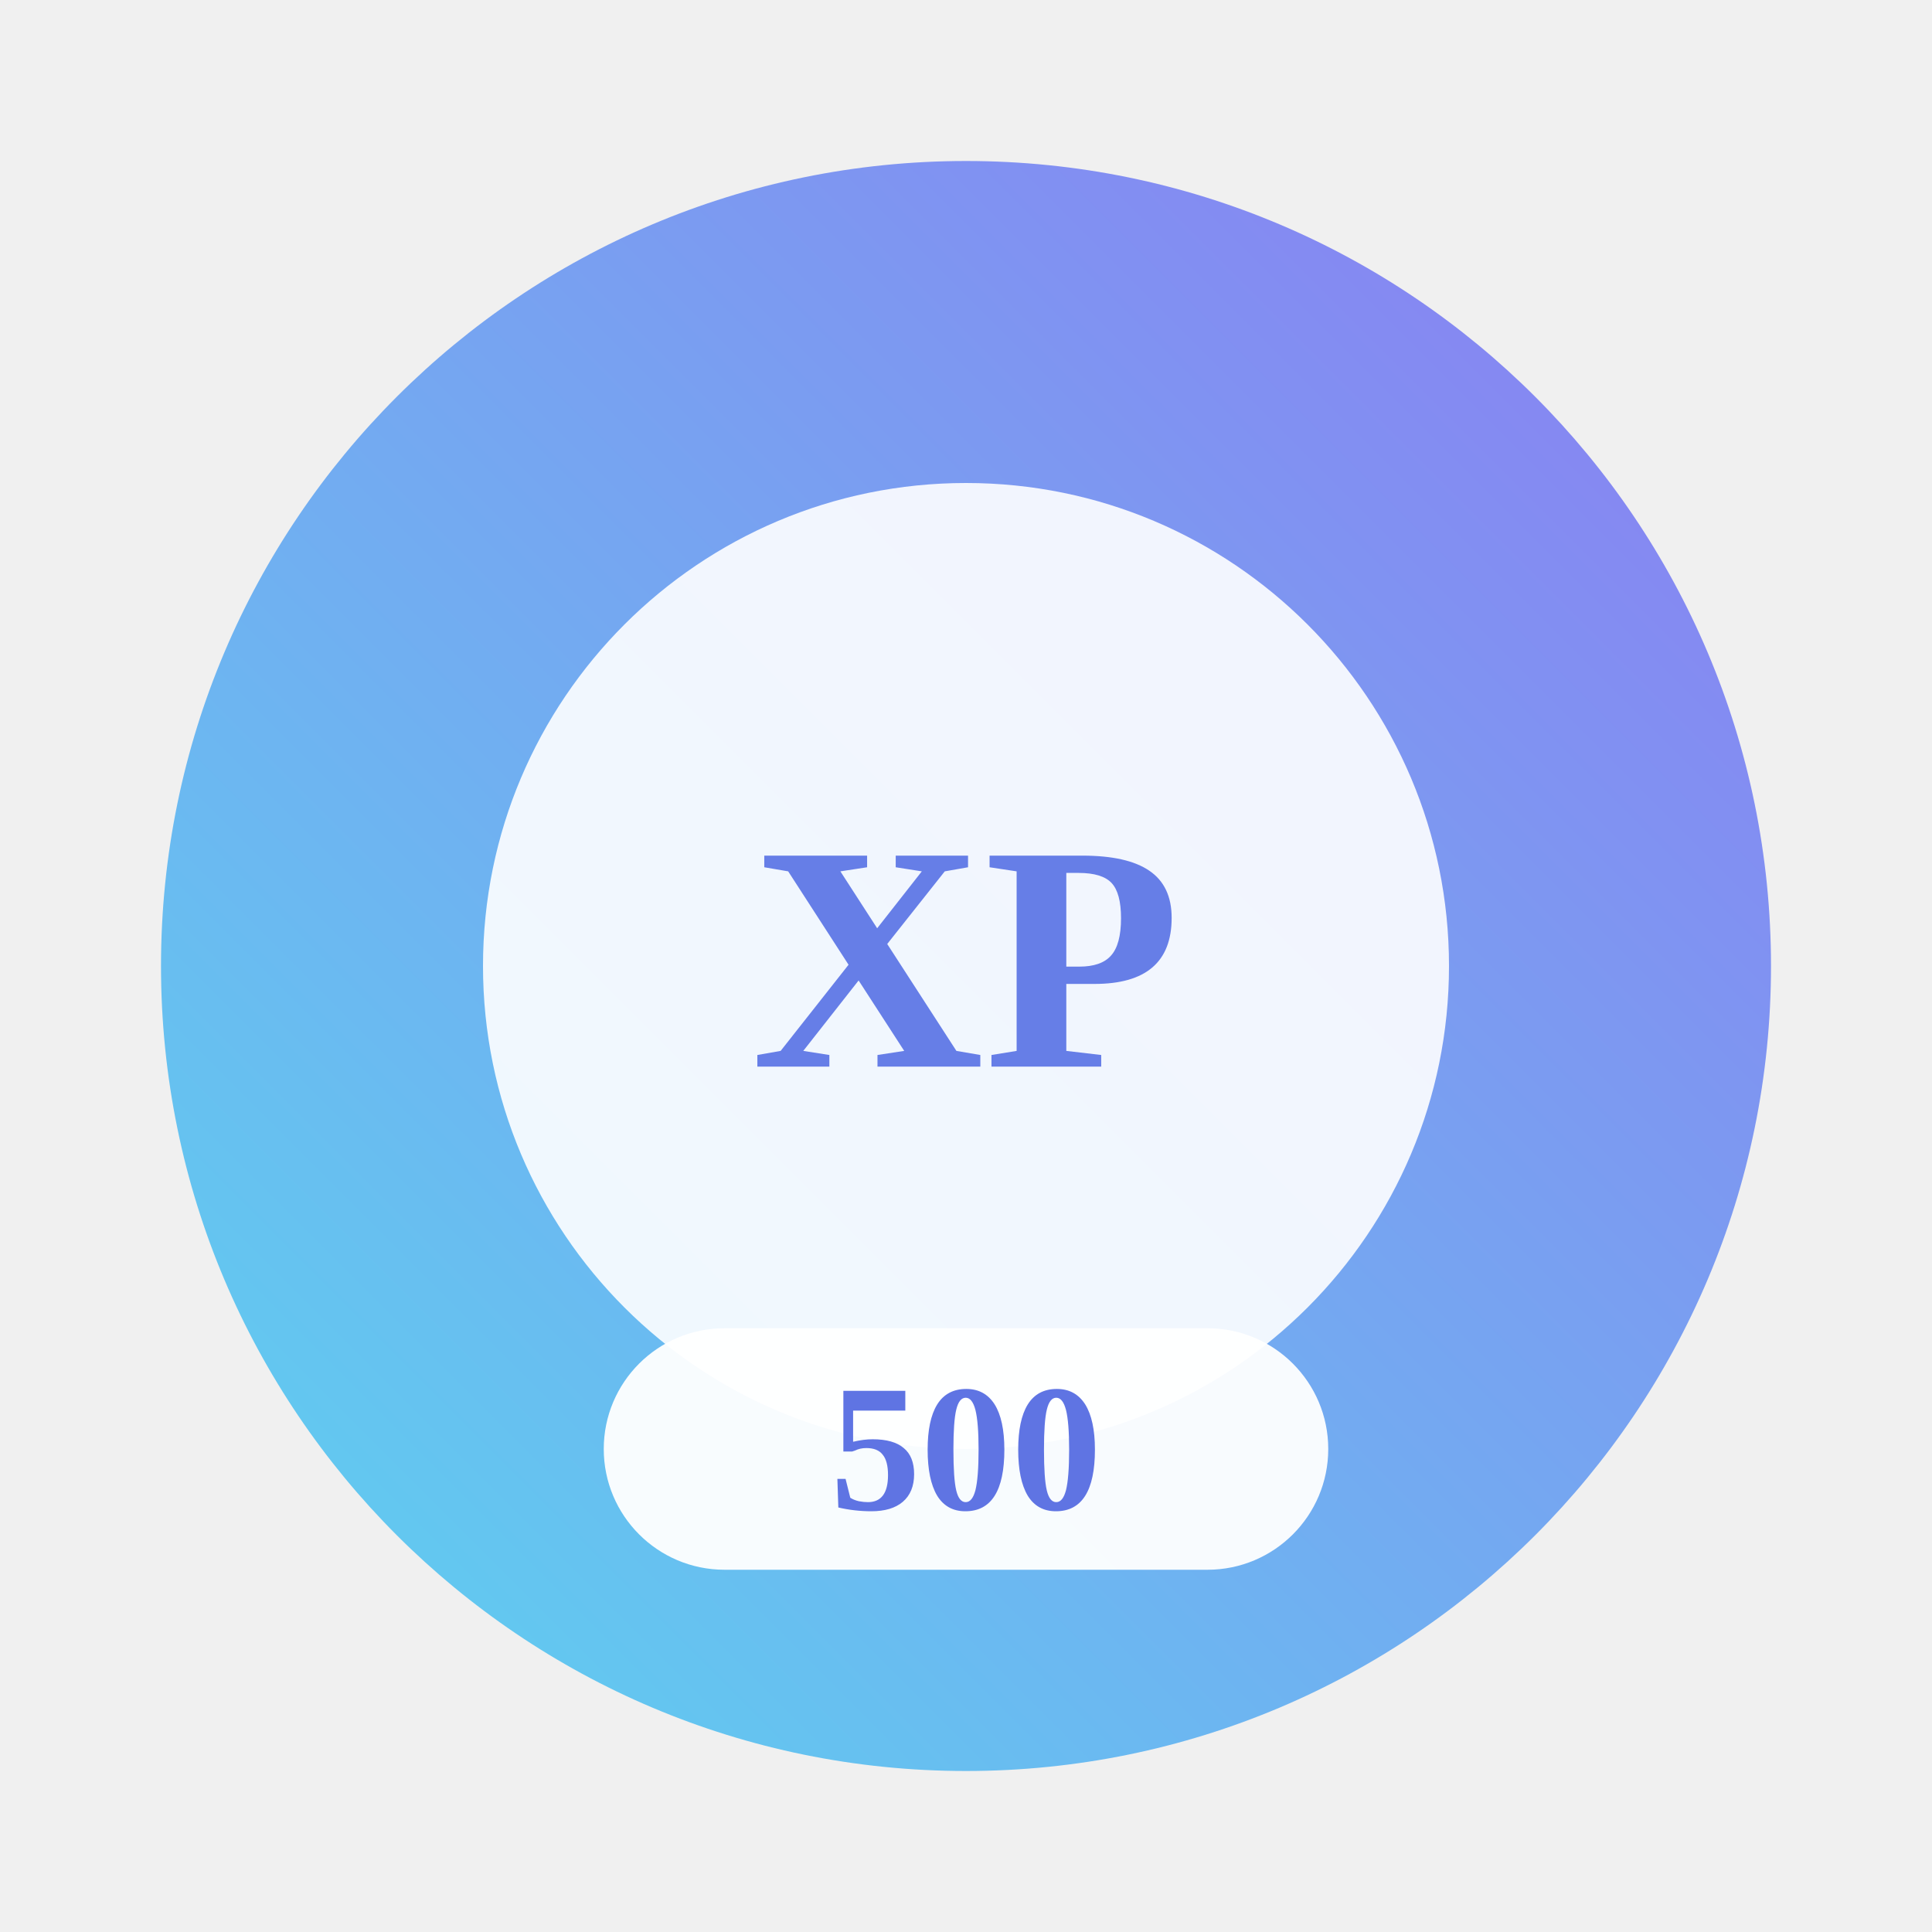
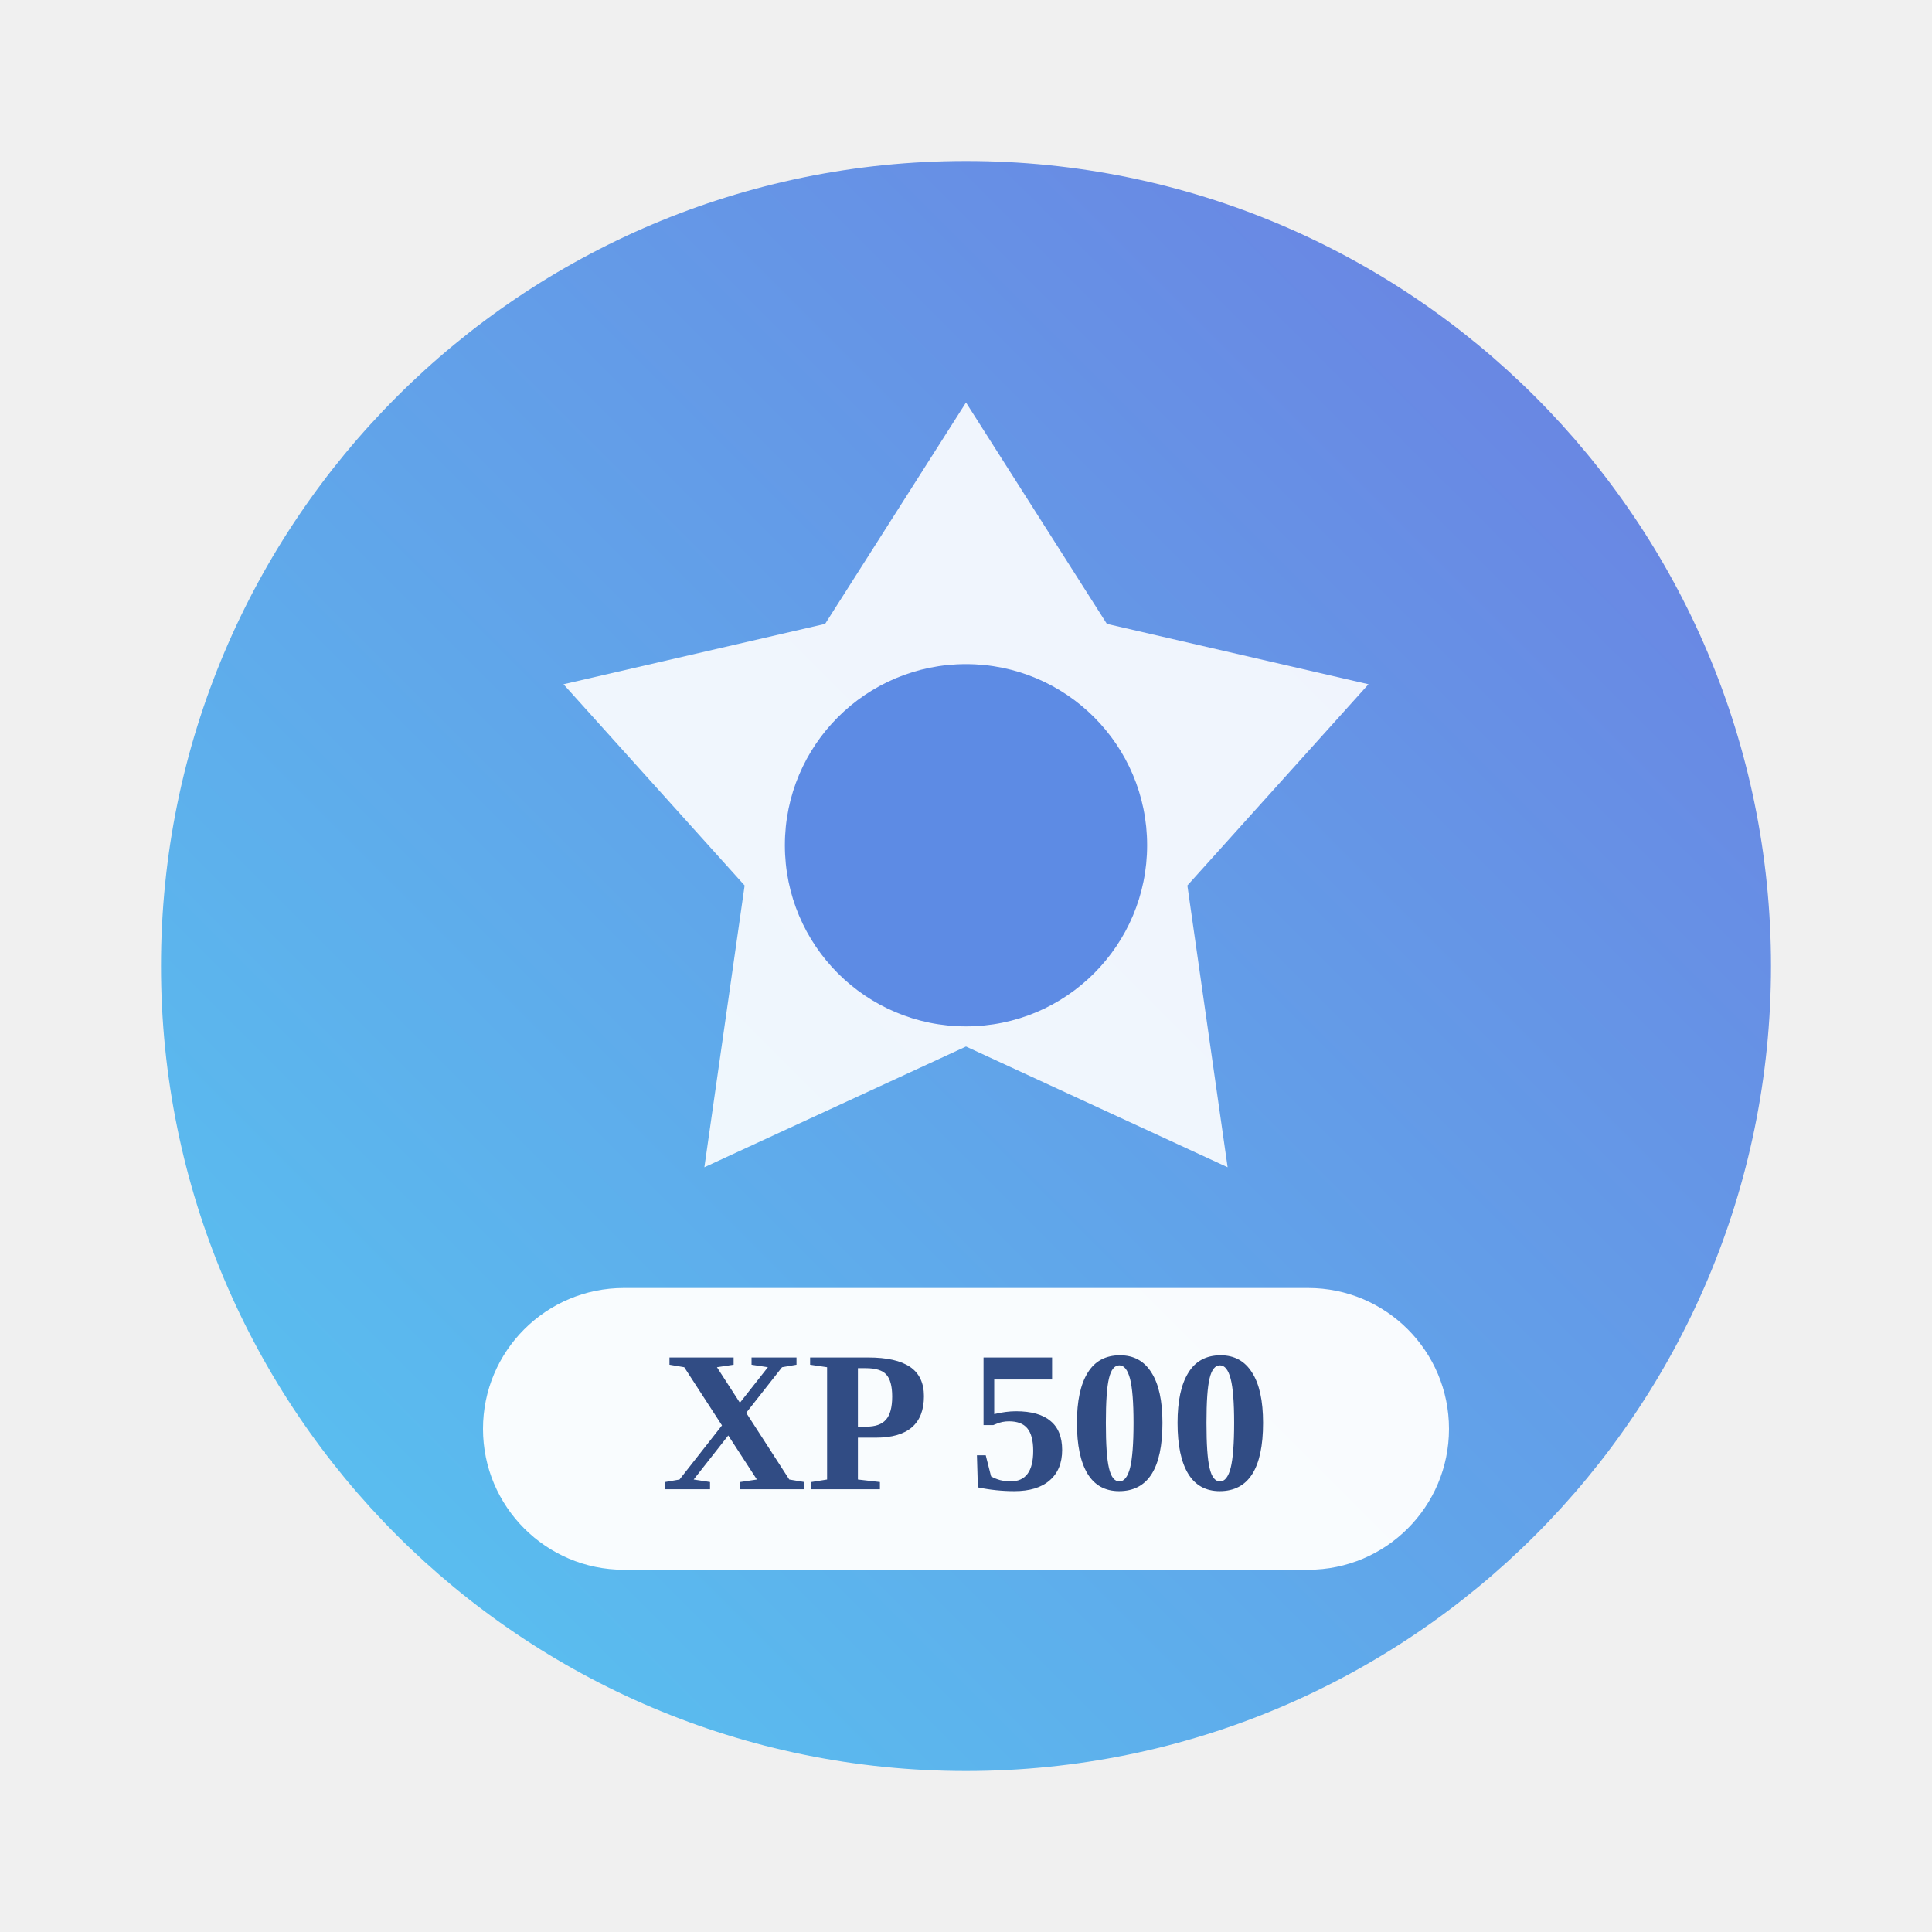
<svg xmlns="http://www.w3.org/2000/svg" width="96" height="96" viewBox="0 0 96 96" fill="none">
  <defs>
-     <linearGradient id="bg" x1="12" y1="84" x2="84" y2="12" gradientUnits="userSpaceOnUse">
-       <stop offset="0" stop-color="#5ED0F0" />
-       <stop offset="1" stop-color="#8A80F2" />
+     <linearGradient id="bgX500" x1="14" y1="82" x2="82" y2="14" gradientUnits="userSpaceOnUse">
+       <stop offset="0" stop-color="#58C2F0" />
+       <stop offset="1" stop-color="#6B82E2" />
    </linearGradient>
  </defs>
-   <circle cx="48" cy="48" r="40" fill="url(#bg)" />
-   <circle cx="48" cy="48" r="24" fill="white" fill-opacity="0.9" />
-   <text x="48" y="53" text-anchor="middle" font-size="16" font-weight="900" fill="#667EE7">XP</text>
-   <rect x="30" y="66" width="36" height="12" rx="6" fill="white" fill-opacity="0.95" />
-   <text x="48" y="75" text-anchor="middle" font-size="9" font-weight="900" fill="#5F74E3">500</text>
+   <circle cx="48" cy="48" r="40" fill="url(#bgX500)" />
+   <path d="M48 20L55 31L68 34L59 44L61 58L48 52L35 58L37 44L28 34L41 31L48 20Z" fill="rgba(255,255,255,0.9)" />
+   <circle cx="48" cy="42" r="9" fill="#5D8BE4" />
+   <rect x="24" y="64" width="48" height="14" rx="7" fill="rgba(255,255,255,0.96)" />
+   <text x="48" y="74" text-anchor="middle" font-size="10" font-weight="900" fill="#314C84">XP 500</text>
</svg>
